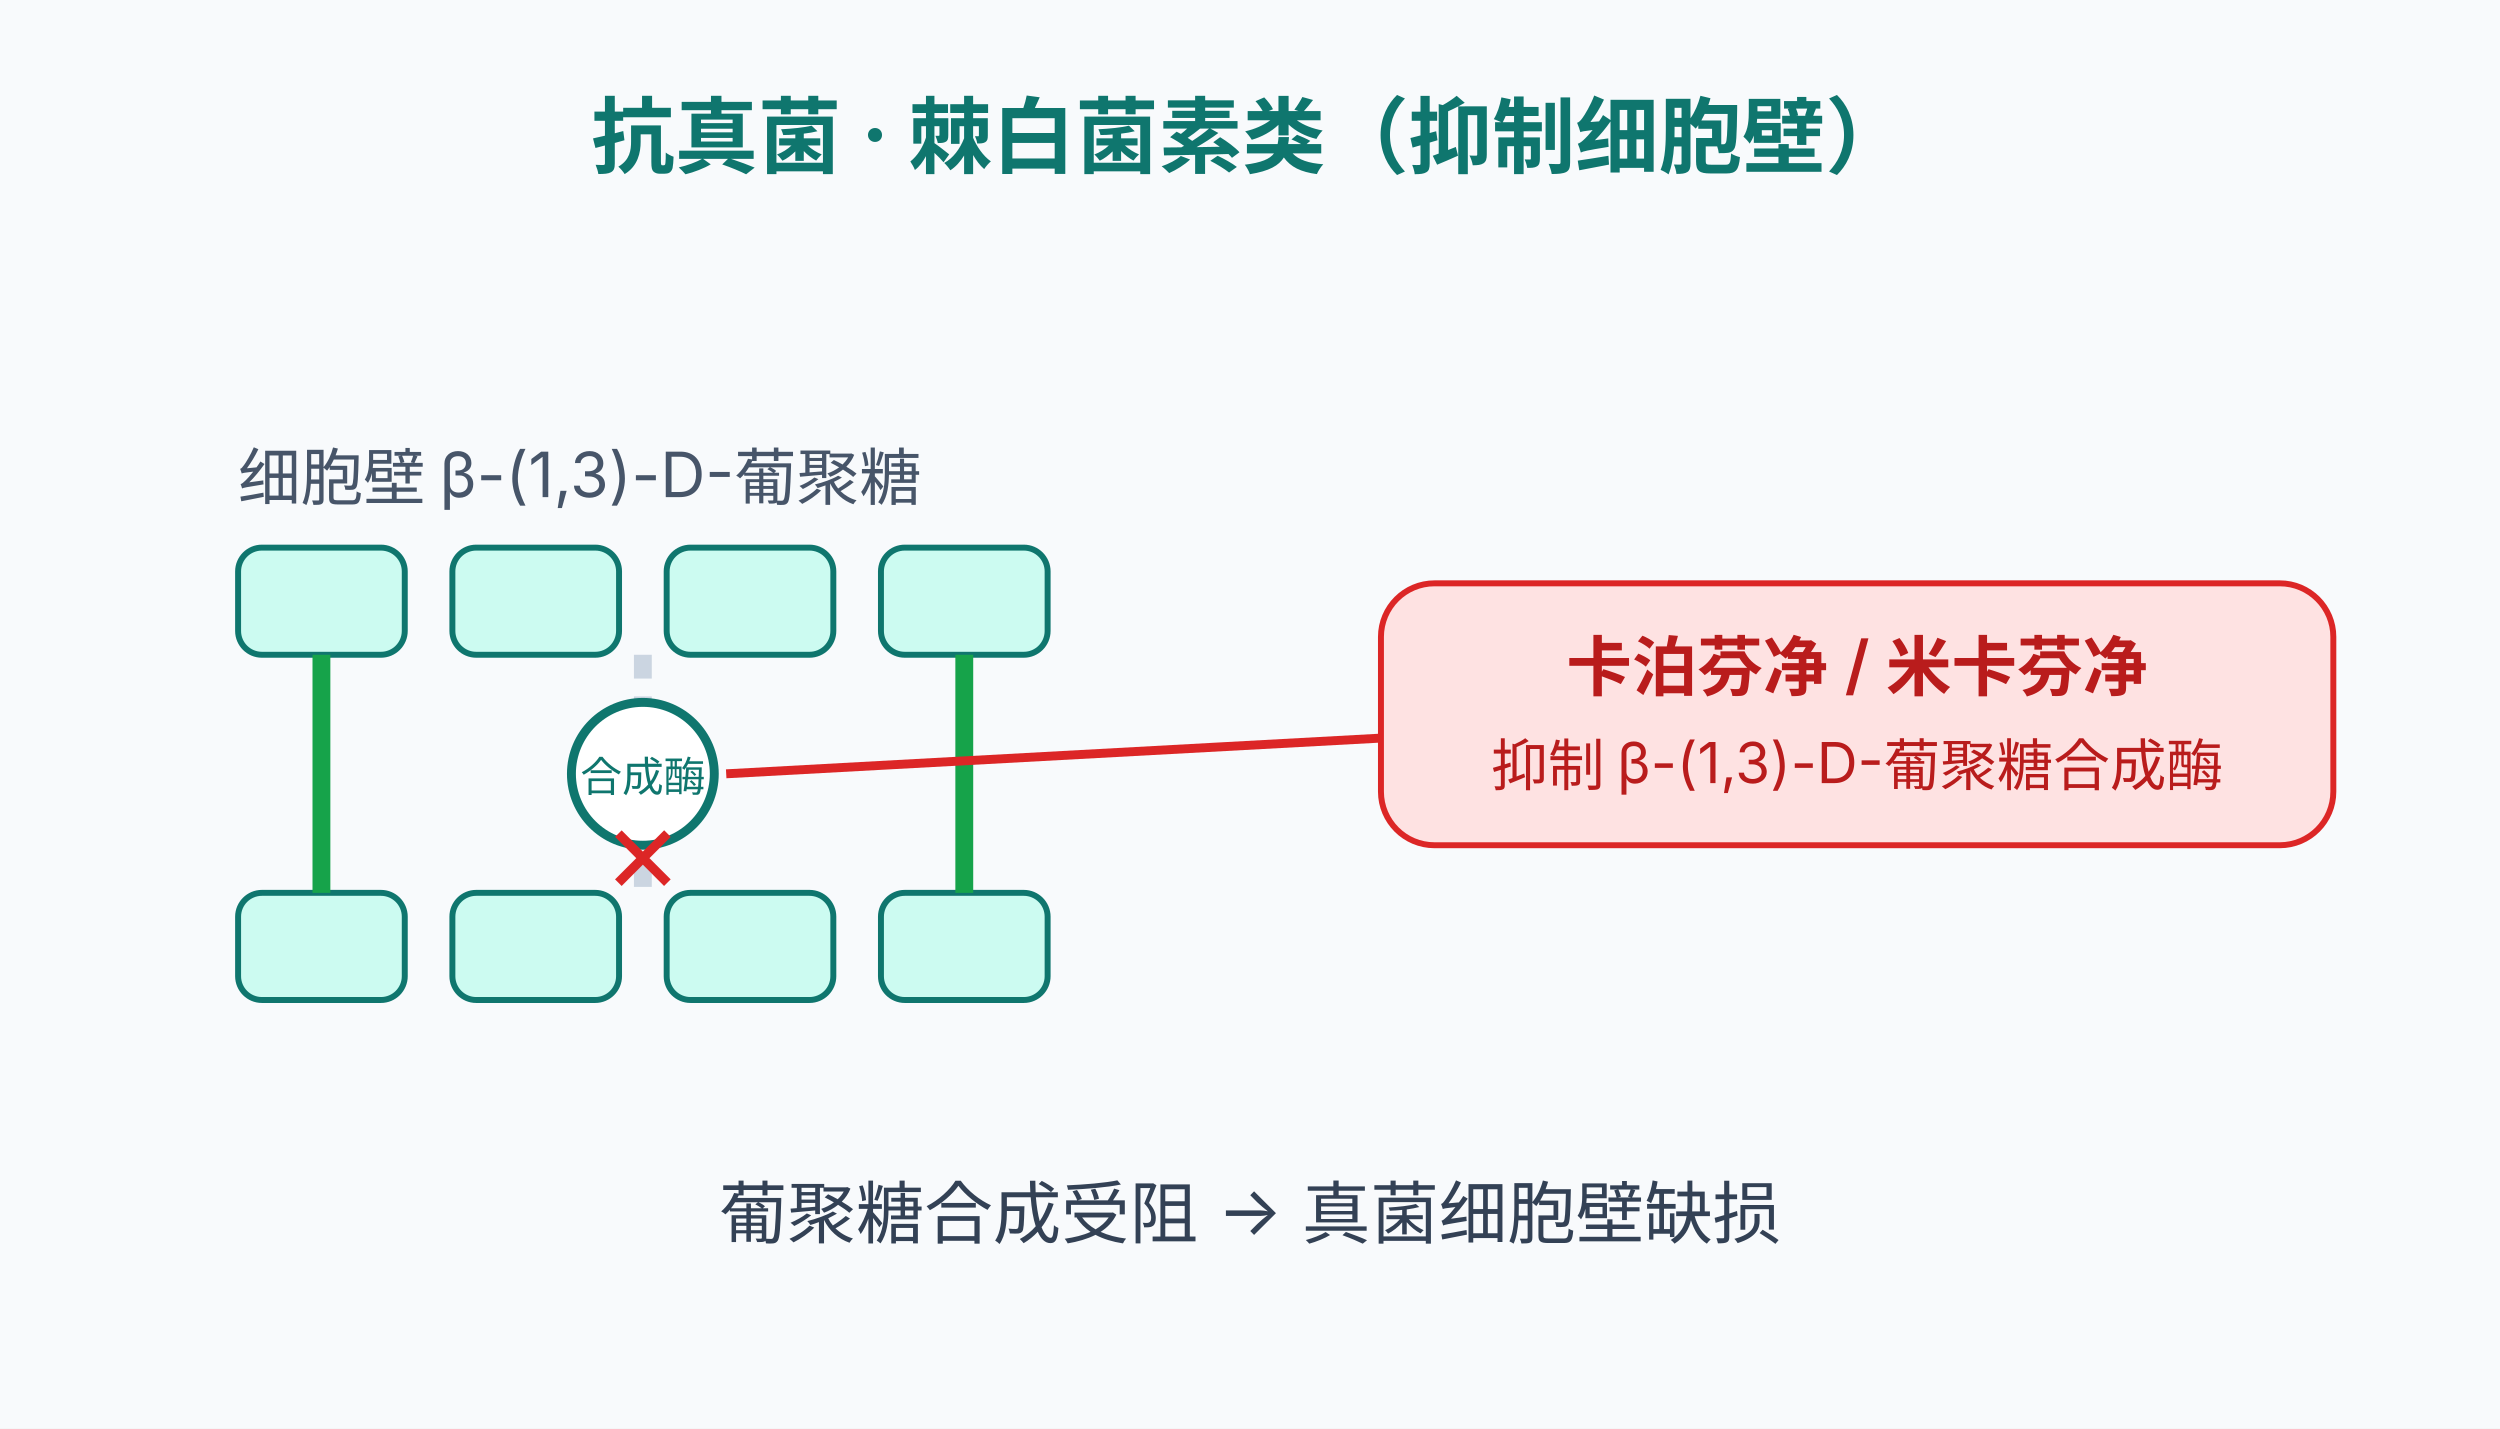
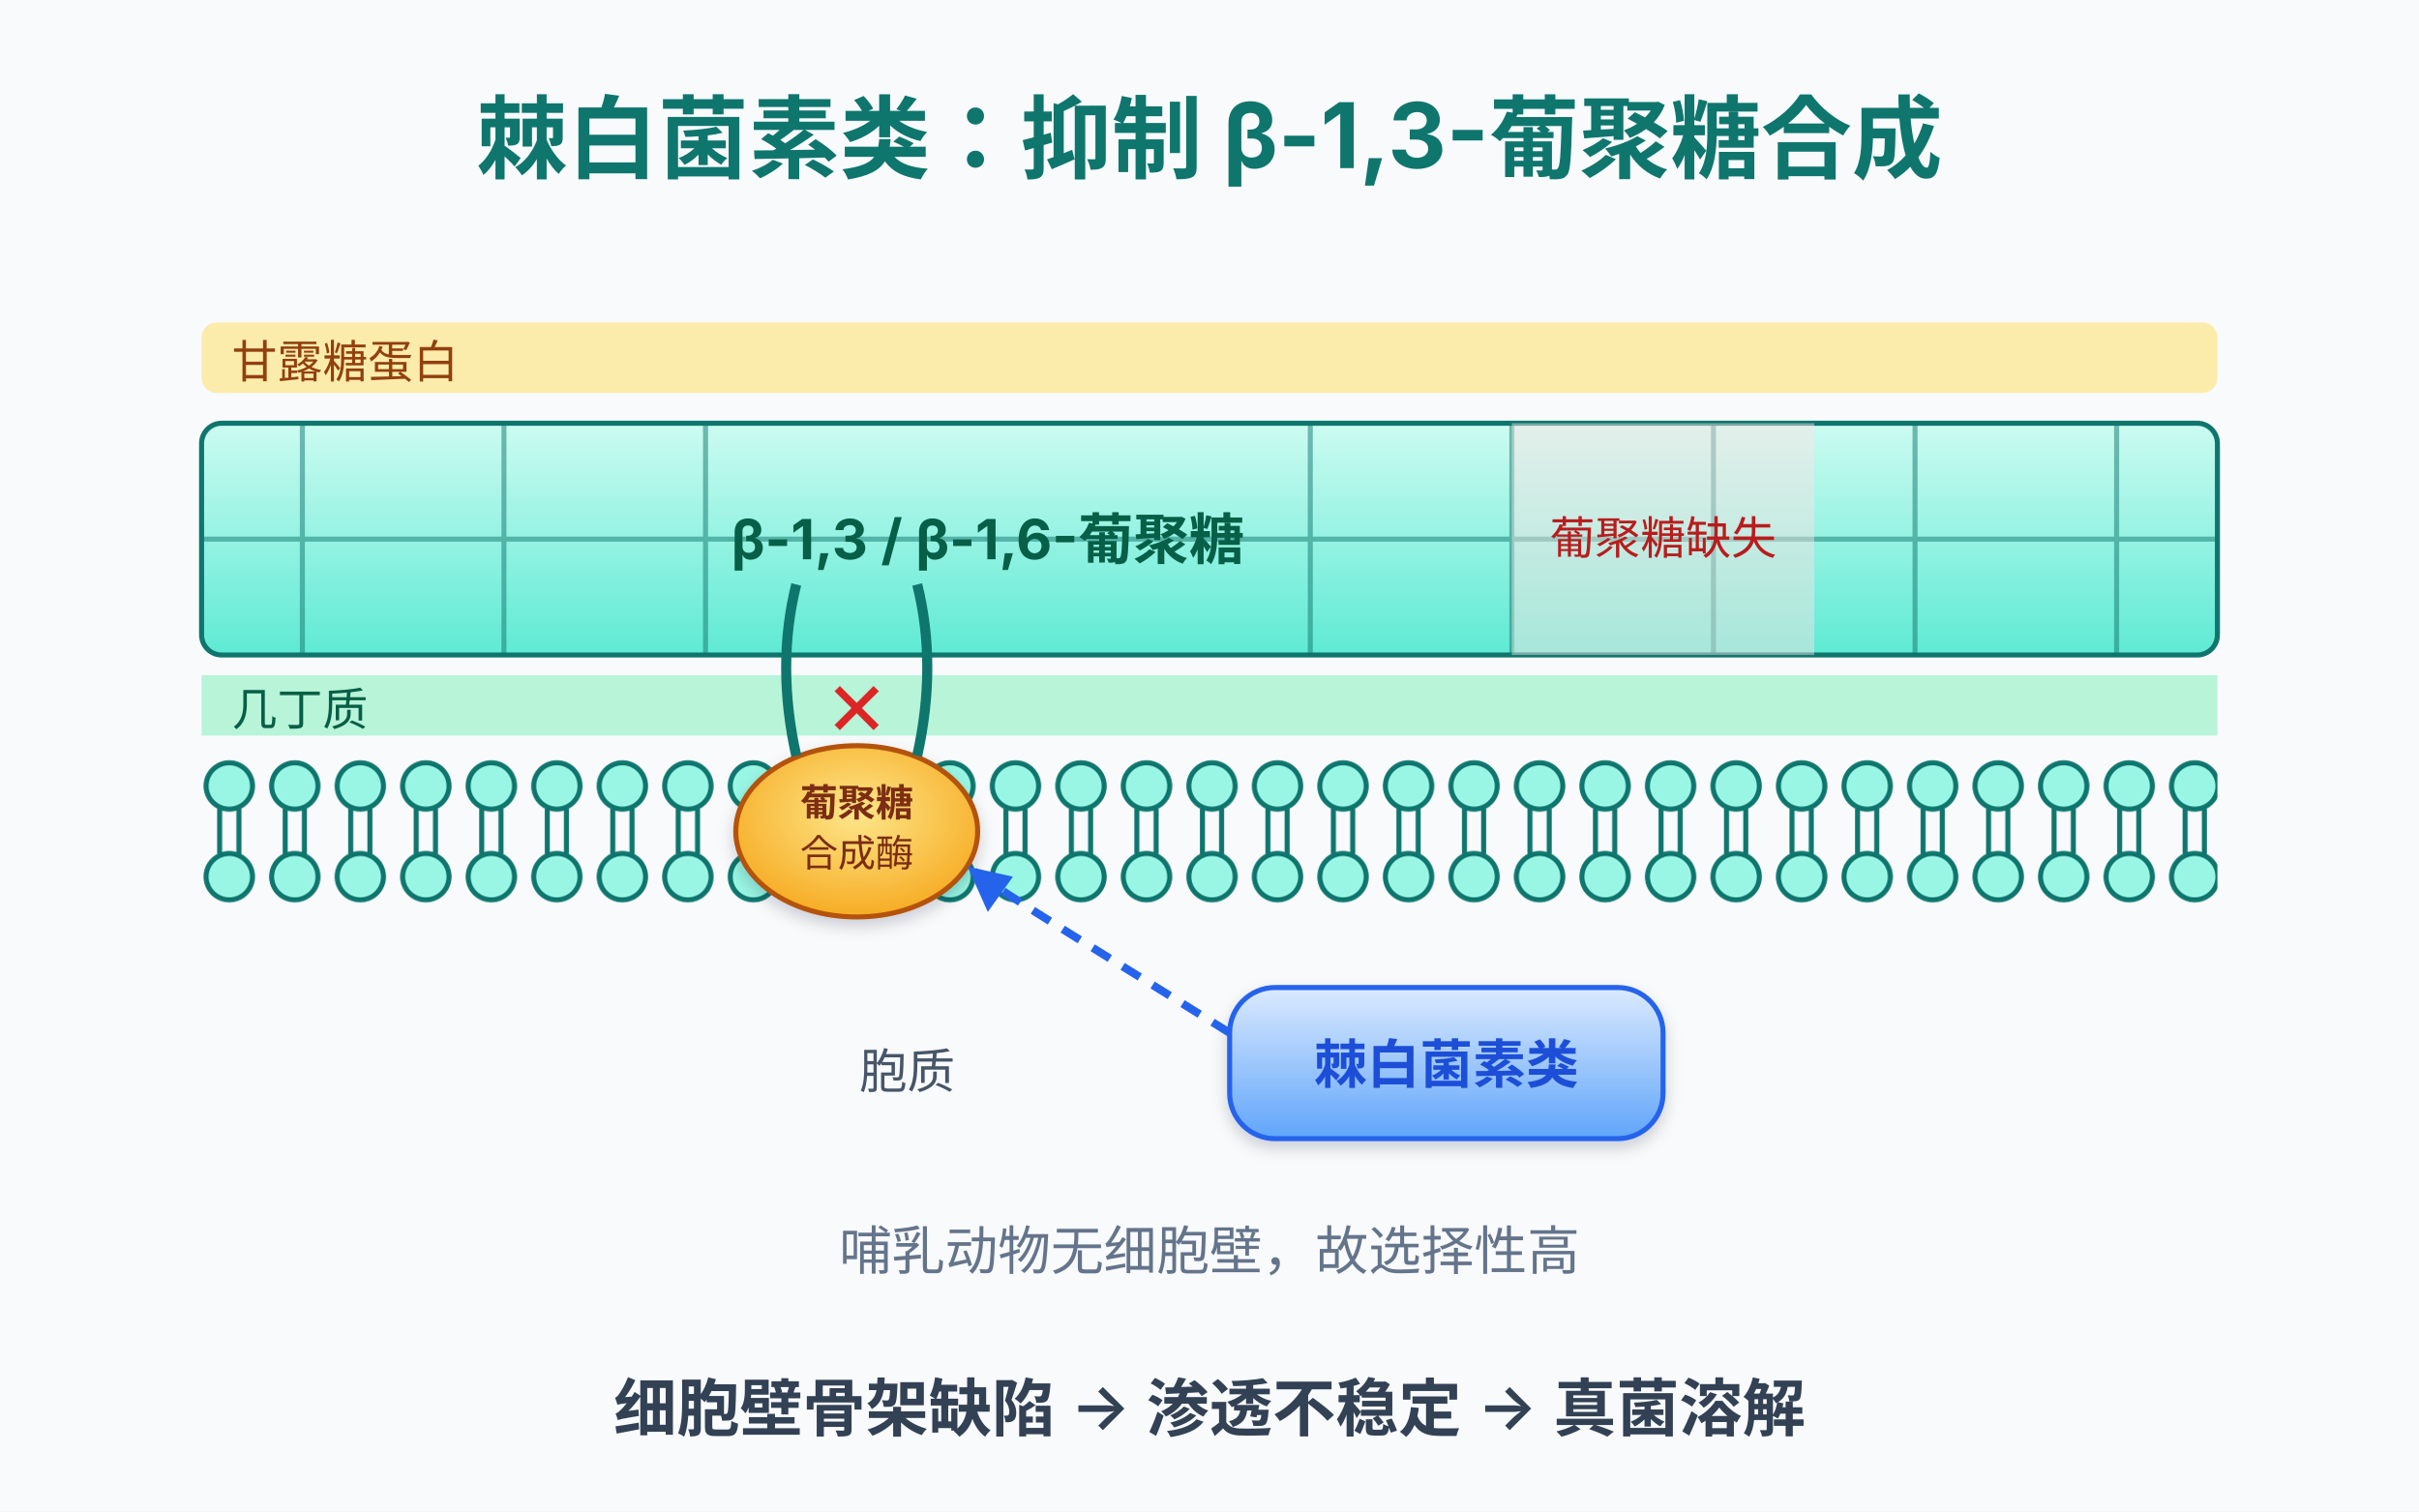
- <svg xmlns="http://www.w3.org/2000/svg" viewBox="0 0 420 240" font-family="-apple-system,'PingFang SC','Microsoft YaHei',sans-serif">
-   <rect width="420" height="240" fill="#f8fafc" />
-   <text x="210" y="28" text-anchor="middle" font-size="14" font-weight="700" fill="#0f766e">抗真菌 · 棘白菌素类（抑制细胞壁）</text>
-   <g stroke="#0f766e" fill="#ccfbf1">
-     <rect x="40" y="92" width="28" height="18" rx="4" />
-     <rect x="76" y="92" width="28" height="18" rx="4" />
-     <rect x="112" y="92" width="28" height="18" rx="4" />
-     <rect x="148" y="92" width="28" height="18" rx="4" />
-     <rect x="40" y="150" width="28" height="18" rx="4" />
-     <rect x="76" y="150" width="28" height="18" rx="4" />
-     <rect x="112" y="150" width="28" height="18" rx="4" />
-     <rect x="148" y="150" width="28" height="18" rx="4" />
+ <svg xmlns="http://www.w3.org/2000/svg" viewBox="0 0 480 300" font-family="-apple-system,'PingFang SC','Microsoft YaHei',sans-serif">
+   <defs>
+     <pattern id="ecBi" width="13" height="30" patternUnits="userSpaceOnUse">
+       <circle cx="6.5" cy="6" r="4.6" fill="#99f6e4" stroke="#0f766e" />
+       <line x1="4.6" y1="10.5" x2="4.6" y2="15" stroke="#0f766e" />
+       <line x1="8.4" y1="10.5" x2="8.4" y2="15" stroke="#0f766e" />
+       <line x1="4.6" y1="15" x2="4.6" y2="19.5" stroke="#0f766e" />
+       <line x1="8.4" y1="15" x2="8.4" y2="19.5" stroke="#0f766e" />
+       <circle cx="6.5" cy="24" r="4.6" fill="#99f6e4" stroke="#0f766e" />
+     </pattern>
+     <linearGradient id="ecWall" x1="0" y1="0" x2="0" y2="1">
+       <stop offset="0" stop-color="#ccfbf1" />
+       <stop offset="1" stop-color="#5eead4" />
+     </linearGradient>
+     <linearGradient id="ecDrug" x1="0" y1="0" x2="0" y2="1">
+       <stop offset="0" stop-color="#dbeafe" />
+       <stop offset="1" stop-color="#60a5fa" />
+     </linearGradient>
+     <radialGradient id="ecEnz" cx="0.5" cy="0.4" r="0.75">
+       <stop offset="0" stop-color="#fde68a" />
+       <stop offset="1" stop-color="#f59e0b" />
+     </radialGradient>
+     <filter id="ecSh" x="-30%" y="-30%" width="160%" height="160%">
+       <feDropShadow dx="0" dy="1.4" stdDeviation="1.5" flood-color="#0f172a" flood-opacity="0.18" />
+     </filter>
+   </defs>
+   <rect width="480" height="300" fill="#f8fafc" />
+   <text x="240" y="34" text-anchor="middle" font-size="18" font-weight="700" fill="#0f766e">棘白菌素类：抑制 β-1,3-葡聚糖合成</text>
+   <rect x="40" y="64" width="400" height="14" rx="3" fill="#fde68a" opacity="0.7" />
+   <text x="46" y="75" font-size="9" fill="#92400e">甘露糖蛋白</text>
+   <rect x="40" y="84" width="400" height="46" rx="4" fill="url(#ecWall)" stroke="#0f766e" />
+   <g stroke="#0f766e" stroke-width="1" opacity="0.5">
+     <line x1="60" y1="84" x2="60" y2="130" />
+     <line x1="100" y1="84" x2="100" y2="130" />
+     <line x1="140" y1="84" x2="140" y2="130" />
+     <line x1="260" y1="84" x2="260" y2="130" />
+     <line x1="300" y1="84" x2="300" y2="130" />
+     <line x1="340" y1="84" x2="340" y2="130" />
+     <line x1="380" y1="84" x2="380" y2="130" />
+     <line x1="420" y1="84" x2="420" y2="130" />
+     <line x1="40" y1="107" x2="440" y2="107" />
  </g>
-   <g stroke="#16a34a" stroke-width="3">
-     <line x1="54" y1="110" x2="54" y2="150" />
-     <line x1="162" y1="110" x2="162" y2="150" />
-   </g>
-   <text x="40" y="84" font-size="10.5" fill="#475569">细胞壁 β-(1,3)-D-葡聚糖</text>
-   <line x1="108" y1="110" x2="108" y2="150" stroke="#cbd5e1" stroke-width="3" stroke-dasharray="4 3" />
-   <circle cx="108" cy="130" r="12" fill="#fff" stroke="#0f766e" stroke-width="1.5" />
-   <text x="108" y="133" text-anchor="middle" font-size="7" fill="#0f766e">合成酶</text>
-   <text x="108" y="150" text-anchor="middle" font-size="16" fill="#dc2626" font-weight="700">✕</text>
-   <rect x="232" y="98" width="160" height="44" rx="9" fill="#fee2e2" stroke="#dc2626" />
-   <text x="312" y="116" text-anchor="middle" font-size="11" fill="#b91c1c" font-weight="600">卡泊芬净 / 米卡芬净</text>
-   <text x="312" y="132" text-anchor="middle" font-size="9.5" fill="#b91c1c">抑制 β-(1,3)-D-葡聚糖合成酶</text>
-   <line x1="232" y1="124" x2="122" y2="130" stroke="#dc2626" stroke-width="1.5" />
-   <text x="210" y="208" text-anchor="middle" font-size="11.5" fill="#334155">葡聚糖合成受阻 → 真菌细胞壁缺损</text>
+   <text x="196" y="111" text-anchor="middle" font-size="11" font-weight="700" fill="#065f46">β-1,3 / β-1,6-葡聚糖</text>
+   <rect x="40" y="134" width="400" height="12" fill="#a7f3d0" opacity="0.8" />
+   <text x="46" y="144" font-size="9" fill="#065f46">几丁质</text>
+   <rect x="40" y="150" width="400" height="30" fill="url(#ecBi)" />
+   <ellipse cx="170" cy="165" rx="24" ry="17" fill="url(#ecEnz)" stroke="#b45309" filter="url(#ecSh)" />
+   <text x="170" y="162" text-anchor="middle" font-size="7.5" font-weight="700" fill="#7c2d12">葡聚糖</text>
+   <text x="170" y="172" text-anchor="middle" font-size="7.5" fill="#7c2d12">合成酶</text>
+   <path d="M158,150 q-4,-18 0,-34" fill="none" stroke="#0f766e" stroke-width="2" />
+   <path d="M182,150 q4,-18 0,-34" fill="none" stroke="#0f766e" stroke-width="2" />
+   <text x="180" y="216" text-anchor="middle" font-size="9.5" fill="#475569">胞质</text>
+   <rect x="244" y="196" width="86" height="30" rx="9" fill="url(#ecDrug)" stroke="#2563eb" filter="url(#ecSh)" />
+   <text x="287" y="215" text-anchor="middle" font-size="10.5" font-weight="700" fill="#1d4ed8">棘白菌素类</text>
+   <path d="M244,205 C220,190 200,178 192,172" fill="none" stroke="#2563eb" stroke-width="1.6" stroke-dasharray="4 3" />
+   <polygon points="192,172 201,174 196,181" fill="#2563eb" />
+   <text x="170" y="146" text-anchor="middle" font-size="15" fill="#dc2626" font-weight="700">✕</text>
+   <rect x="300" y="84" width="60" height="46" fill="#fee2e2" opacity="0.45" />
+   <text x="330" y="110" text-anchor="middle" font-size="9" fill="#b91c1c">葡聚糖缺失</text>
+   <text x="240" y="252" text-anchor="middle" font-size="10.5" fill="#64748b">哺乳动物无细胞壁，故选择性高</text>
+   <text x="240" y="284" text-anchor="middle" font-size="12.5" font-weight="600" fill="#334155">细胞壁骨架缺陷 → 渗透不稳定 → 真菌溶解</text>
</svg>
